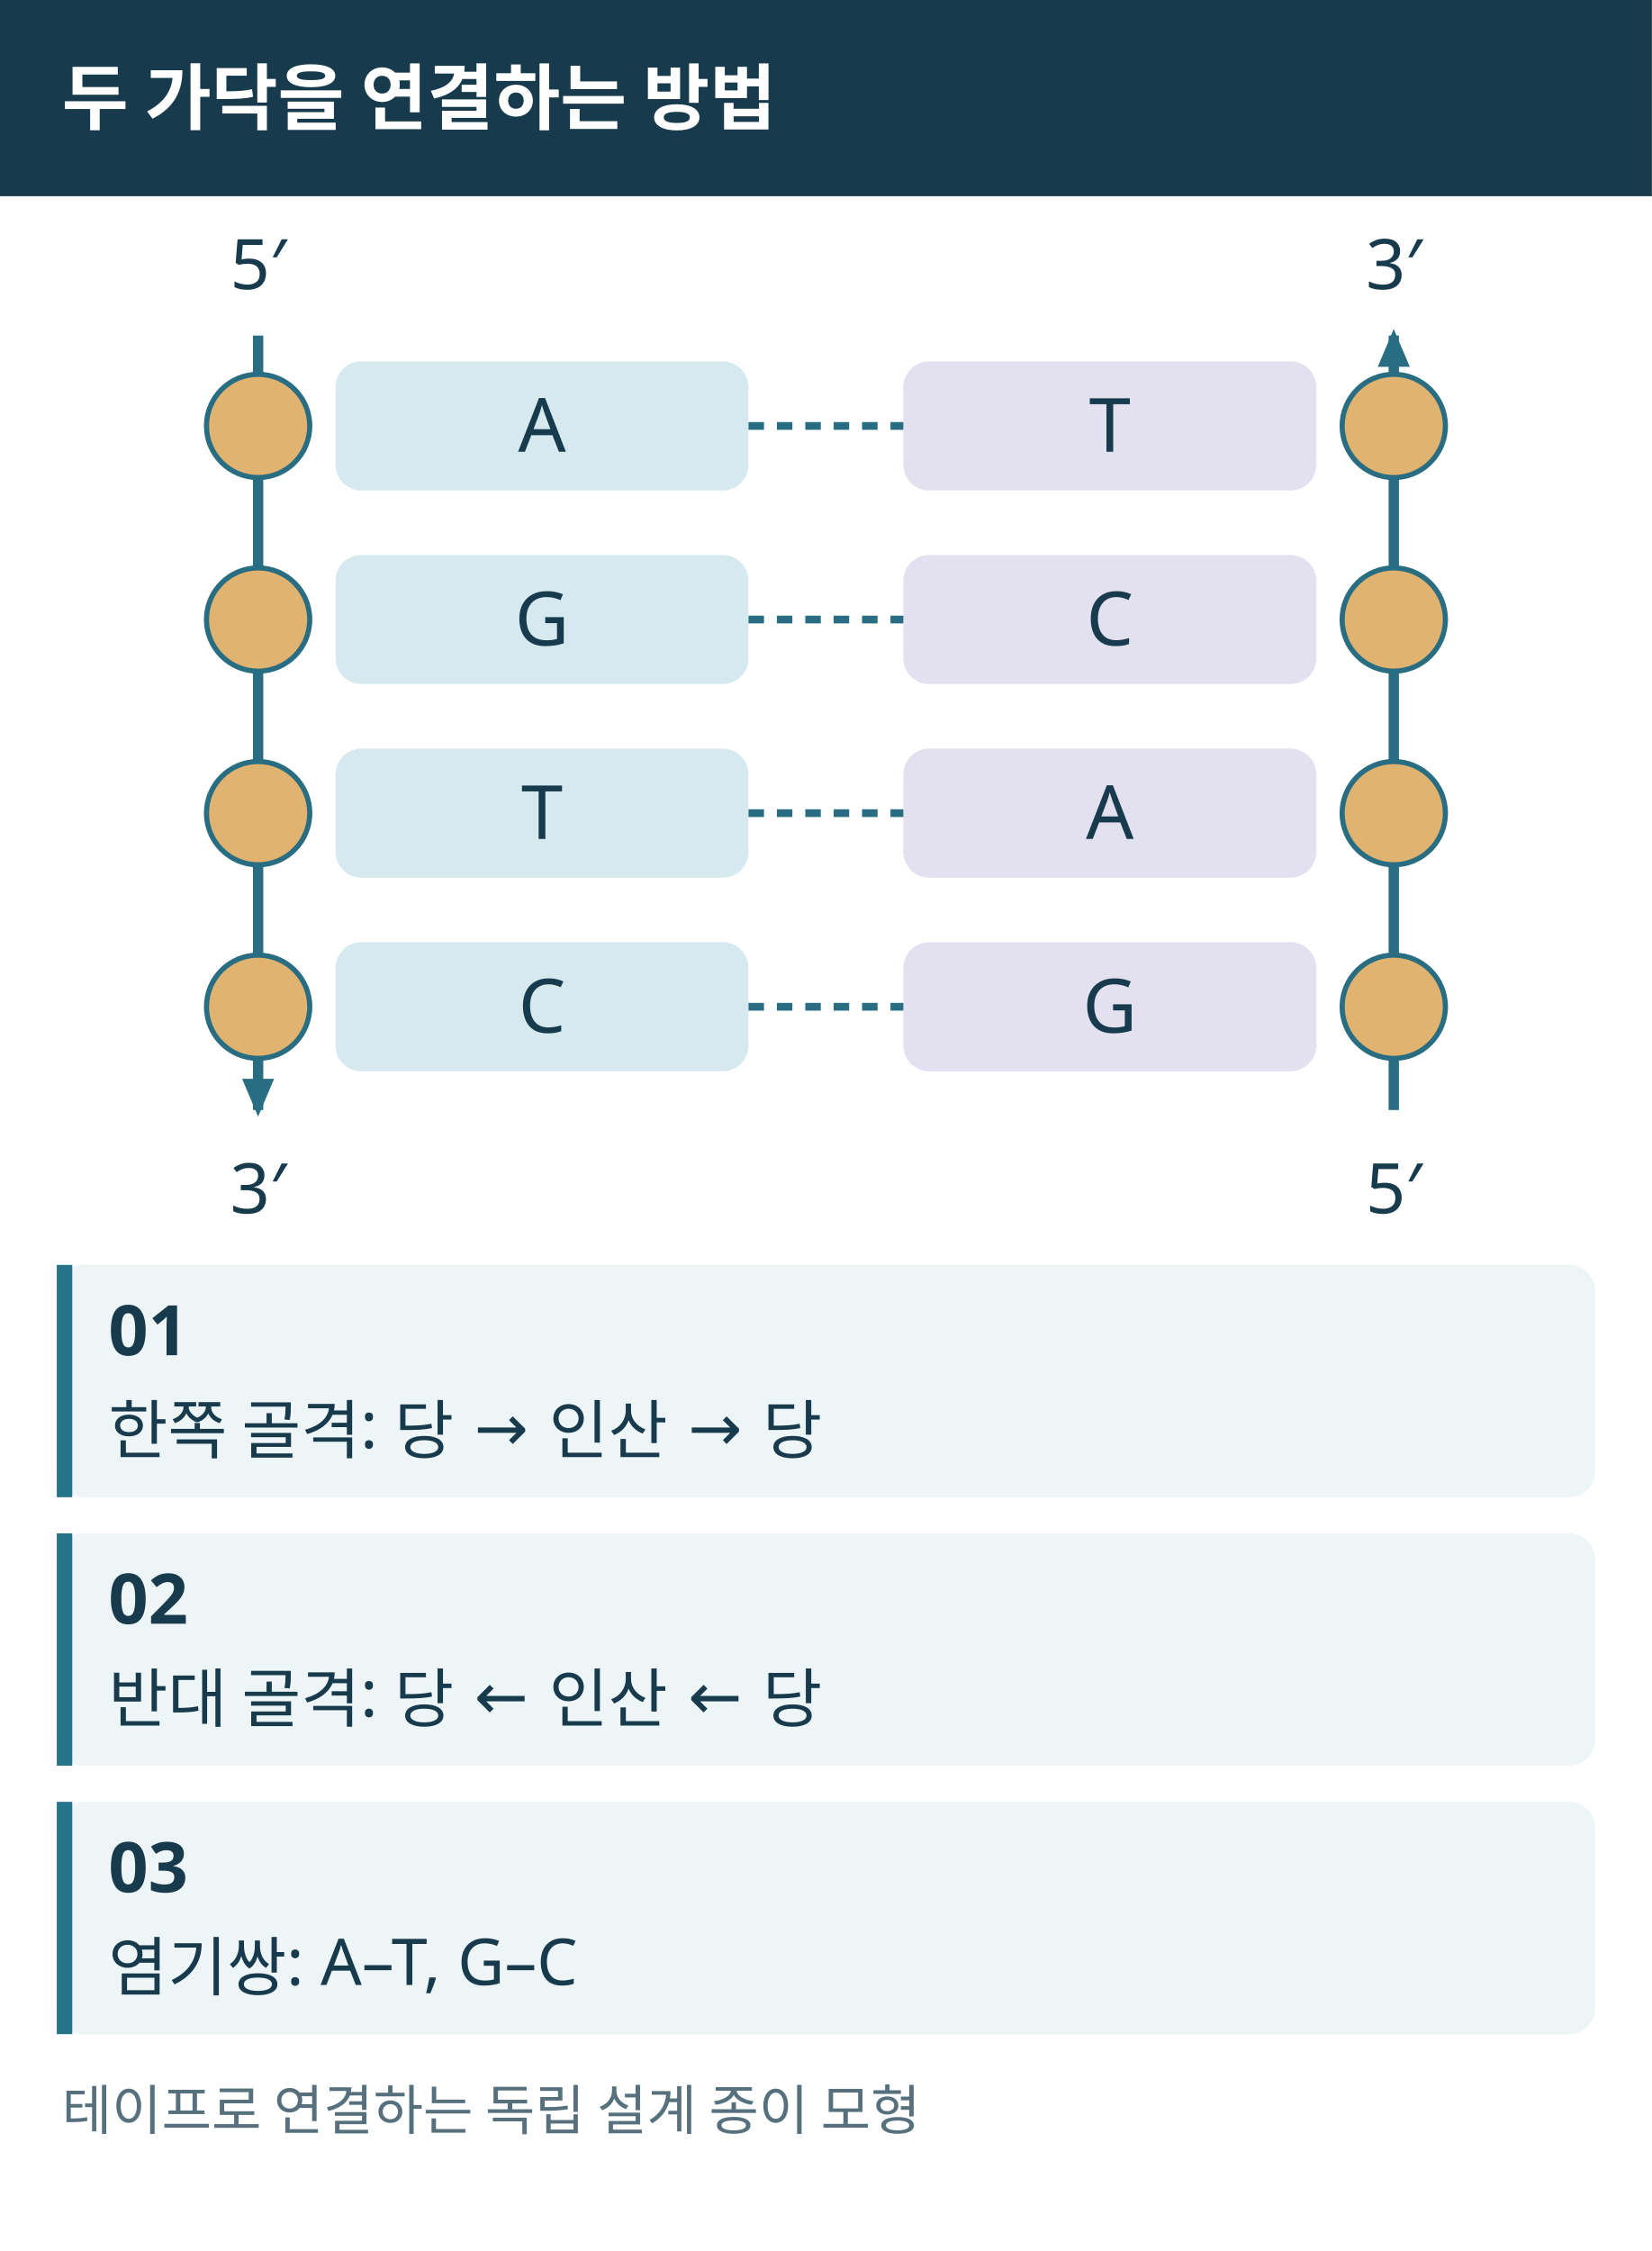
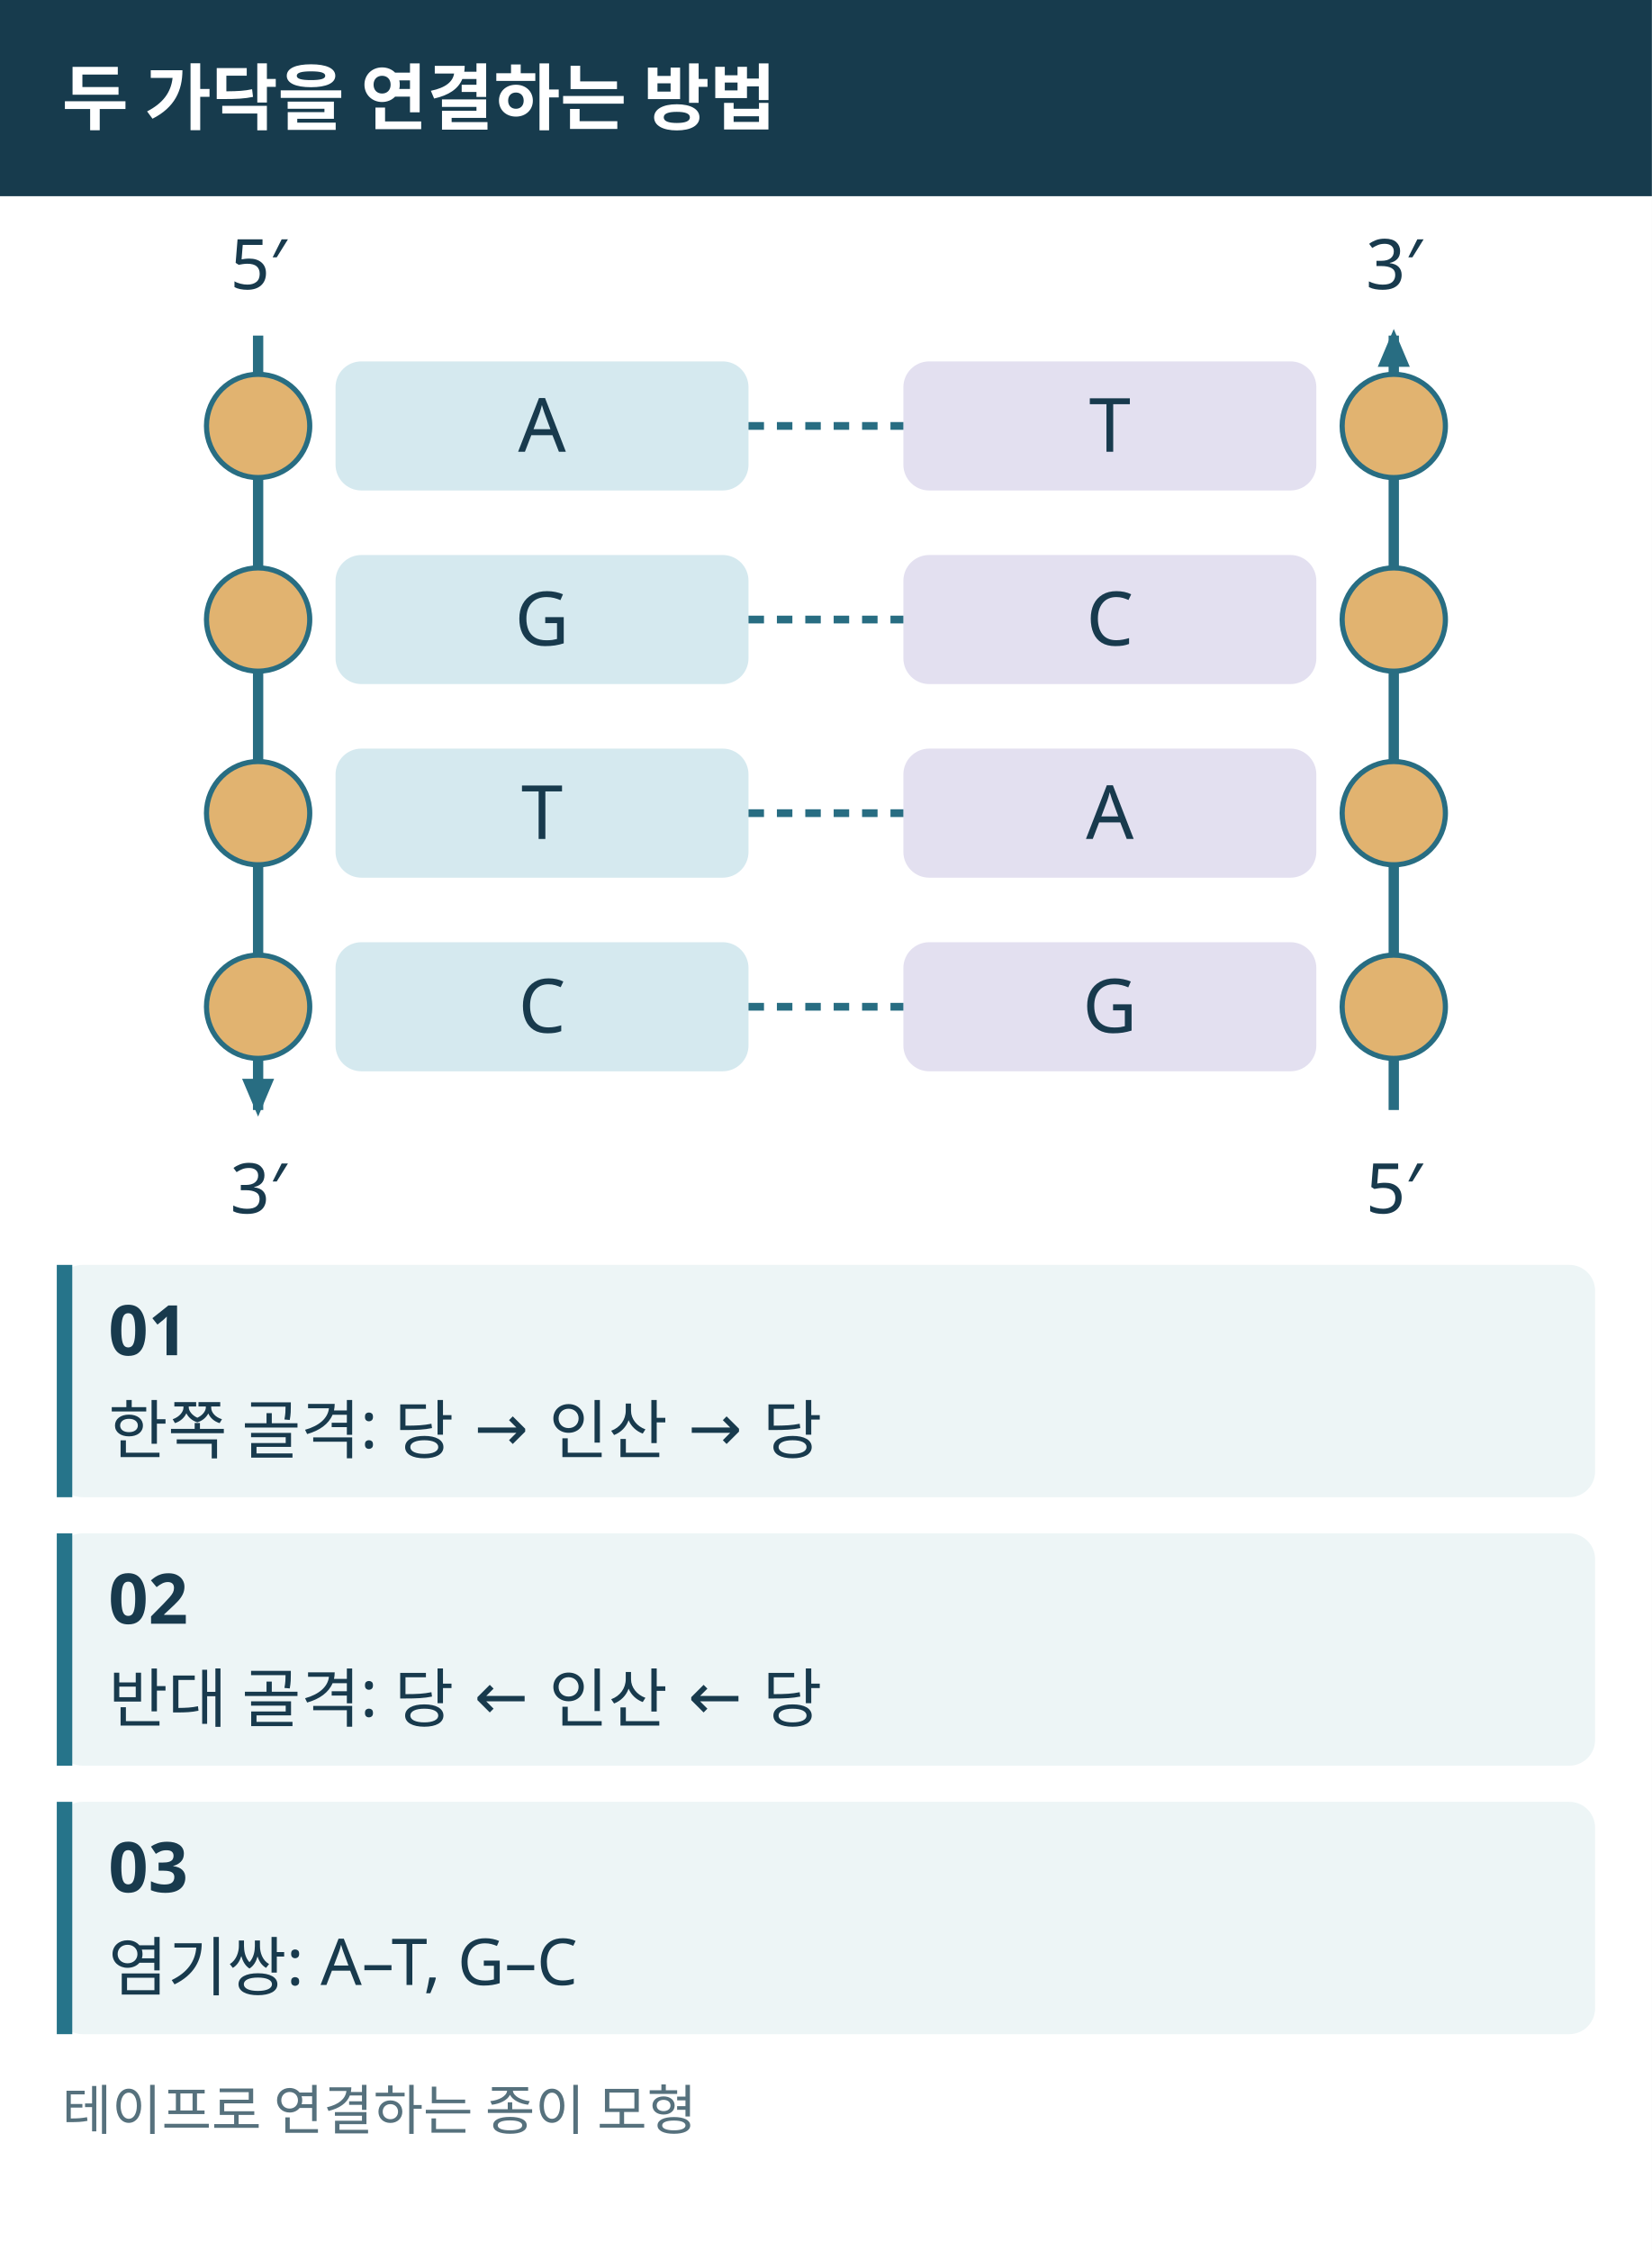
<svg xmlns="http://www.w3.org/2000/svg" viewBox="0 0 640 872" role="img">
  <g font-family="Malgun Gothic, Noto Sans KR, sans-serif">
    <rect width="640" height="872" fill="#ffffff" />
    <rect x="0" y="0" width="640" height="76" fill="#173b4d" />
    <text x="24" y="48" fill="#ffffff" font-size="28" font-weight="700">두 가닥을 연결하는 방법</text>
    <line x1="100" y1="130" x2="100" y2="430" stroke="#286d82" stroke-width="4" />
    <polygon points="100.0,430.0 95.3,418.9 104.7,418.9" fill="#286d82" stroke="#286d82" stroke-width="2" />
    <line x1="540" y1="430" x2="540" y2="130" stroke="#286d82" stroke-width="4" />
    <polygon points="540.0,130.0 544.7,141.1 535.3,141.1" fill="#286d82" stroke="#286d82" stroke-width="2" />
    <text x="100" y="112" font-size="27" fill="#183a4d" font-weight="400" text-anchor="middle">5′</text>
    <text x="540" y="112" font-size="27" fill="#183a4d" font-weight="400" text-anchor="middle">3′</text>
    <text x="100" y="470" font-size="27" fill="#183a4d" font-weight="400" text-anchor="middle">3′</text>
    <text x="540" y="470" font-size="27" fill="#183a4d" font-weight="400" text-anchor="middle">5′</text>
    <circle cx="100" cy="165" r="20" fill="#e1b370" stroke="#286d82" stroke-width="2" />
    <circle cx="540" cy="165" r="20" fill="#e1b370" stroke="#286d82" stroke-width="2" />
    <rect x="130" y="140" width="160" height="50" rx="10" fill="#d5e9ef" stroke="none" />
    <rect x="350" y="140" width="160" height="50" rx="10" fill="#e3e0f0" stroke="none" />
    <text x="210" y="175" font-size="29" fill="#183a4d" font-weight="400" text-anchor="middle">A</text>
    <text x="430" y="175" font-size="29" fill="#183a4d" font-weight="400" text-anchor="middle">T</text>
    <line x1="290" y1="165" x2="350" y2="165" stroke="#286d82" stroke-width="3" stroke-dasharray="6 5" />
    <circle cx="100" cy="240" r="20" fill="#e1b370" stroke="#286d82" stroke-width="2" />
    <circle cx="540" cy="240" r="20" fill="#e1b370" stroke="#286d82" stroke-width="2" />
    <rect x="130" y="215" width="160" height="50" rx="10" fill="#d5e9ef" stroke="none" />
    <rect x="350" y="215" width="160" height="50" rx="10" fill="#e3e0f0" stroke="none" />
    <text x="210" y="250" font-size="29" fill="#183a4d" font-weight="400" text-anchor="middle">G</text>
    <text x="430" y="250" font-size="29" fill="#183a4d" font-weight="400" text-anchor="middle">C</text>
    <line x1="290" y1="240" x2="350" y2="240" stroke="#286d82" stroke-width="3" stroke-dasharray="6 5" />
    <circle cx="100" cy="315" r="20" fill="#e1b370" stroke="#286d82" stroke-width="2" />
    <circle cx="540" cy="315" r="20" fill="#e1b370" stroke="#286d82" stroke-width="2" />
    <rect x="130" y="290" width="160" height="50" rx="10" fill="#d5e9ef" stroke="none" />
    <rect x="350" y="290" width="160" height="50" rx="10" fill="#e3e0f0" stroke="none" />
    <text x="210" y="325" font-size="29" fill="#183a4d" font-weight="400" text-anchor="middle">T</text>
    <text x="430" y="325" font-size="29" fill="#183a4d" font-weight="400" text-anchor="middle">A</text>
    <line x1="290" y1="315" x2="350" y2="315" stroke="#286d82" stroke-width="3" stroke-dasharray="6 5" />
    <circle cx="100" cy="390" r="20" fill="#e1b370" stroke="#286d82" stroke-width="2" />
    <circle cx="540" cy="390" r="20" fill="#e1b370" stroke="#286d82" stroke-width="2" />
    <rect x="130" y="365" width="160" height="50" rx="10" fill="#d5e9ef" stroke="none" />
    <rect x="350" y="365" width="160" height="50" rx="10" fill="#e3e0f0" stroke="none" />
    <text x="210" y="400" font-size="29" fill="#183a4d" font-weight="400" text-anchor="middle">C</text>
    <text x="430" y="400" font-size="29" fill="#183a4d" font-weight="400" text-anchor="middle">G</text>
    <line x1="290" y1="390" x2="350" y2="390" stroke="#286d82" stroke-width="3" stroke-dasharray="6 5" />
    <rect x="22" y="490" width="596" height="90" rx="10" fill="#edf5f6" stroke="none" />
    <rect x="22" y="490" width="6" height="90" rx="0" fill="#26748a" stroke="none" />
    <text x="42" y="525" font-size="27" fill="#183a4d" font-weight="700" text-anchor="start">01</text>
    <text x="42" y="563" font-size="25" fill="#183a4d" font-weight="400" text-anchor="start">한쪽 골격: 당 → 인산 → 당</text>
    <rect x="22" y="594" width="596" height="90" rx="10" fill="#edf5f6" stroke="none" />
    <rect x="22" y="594" width="6" height="90" rx="0" fill="#26748a" stroke="none" />
    <text x="42" y="629" font-size="27" fill="#183a4d" font-weight="700" text-anchor="start">02</text>
    <text x="42" y="667" font-size="25" fill="#183a4d" font-weight="400" text-anchor="start">반대 골격: 당 ← 인산 ← 당</text>
    <rect x="22" y="698" width="596" height="90" rx="10" fill="#edf5f6" stroke="none" />
    <rect x="22" y="698" width="6" height="90" rx="0" fill="#26748a" stroke="none" />
    <text x="42" y="733" font-size="27" fill="#183a4d" font-weight="700" text-anchor="start">03</text>
    <text x="42" y="771" font-size="25" fill="#183a4d" font-weight="400" text-anchor="start">염기쌍: A–T, G–C</text>
-     <text x="24" y="825" font-size="21" fill="#56717d">테이프로 연결하는 독립 설계 종이 모형</text>
+     <text x="24" y="825" font-size="21" fill="#56717d">테이프로 연결하는 종이 모형</text>
  </g>
</svg>
